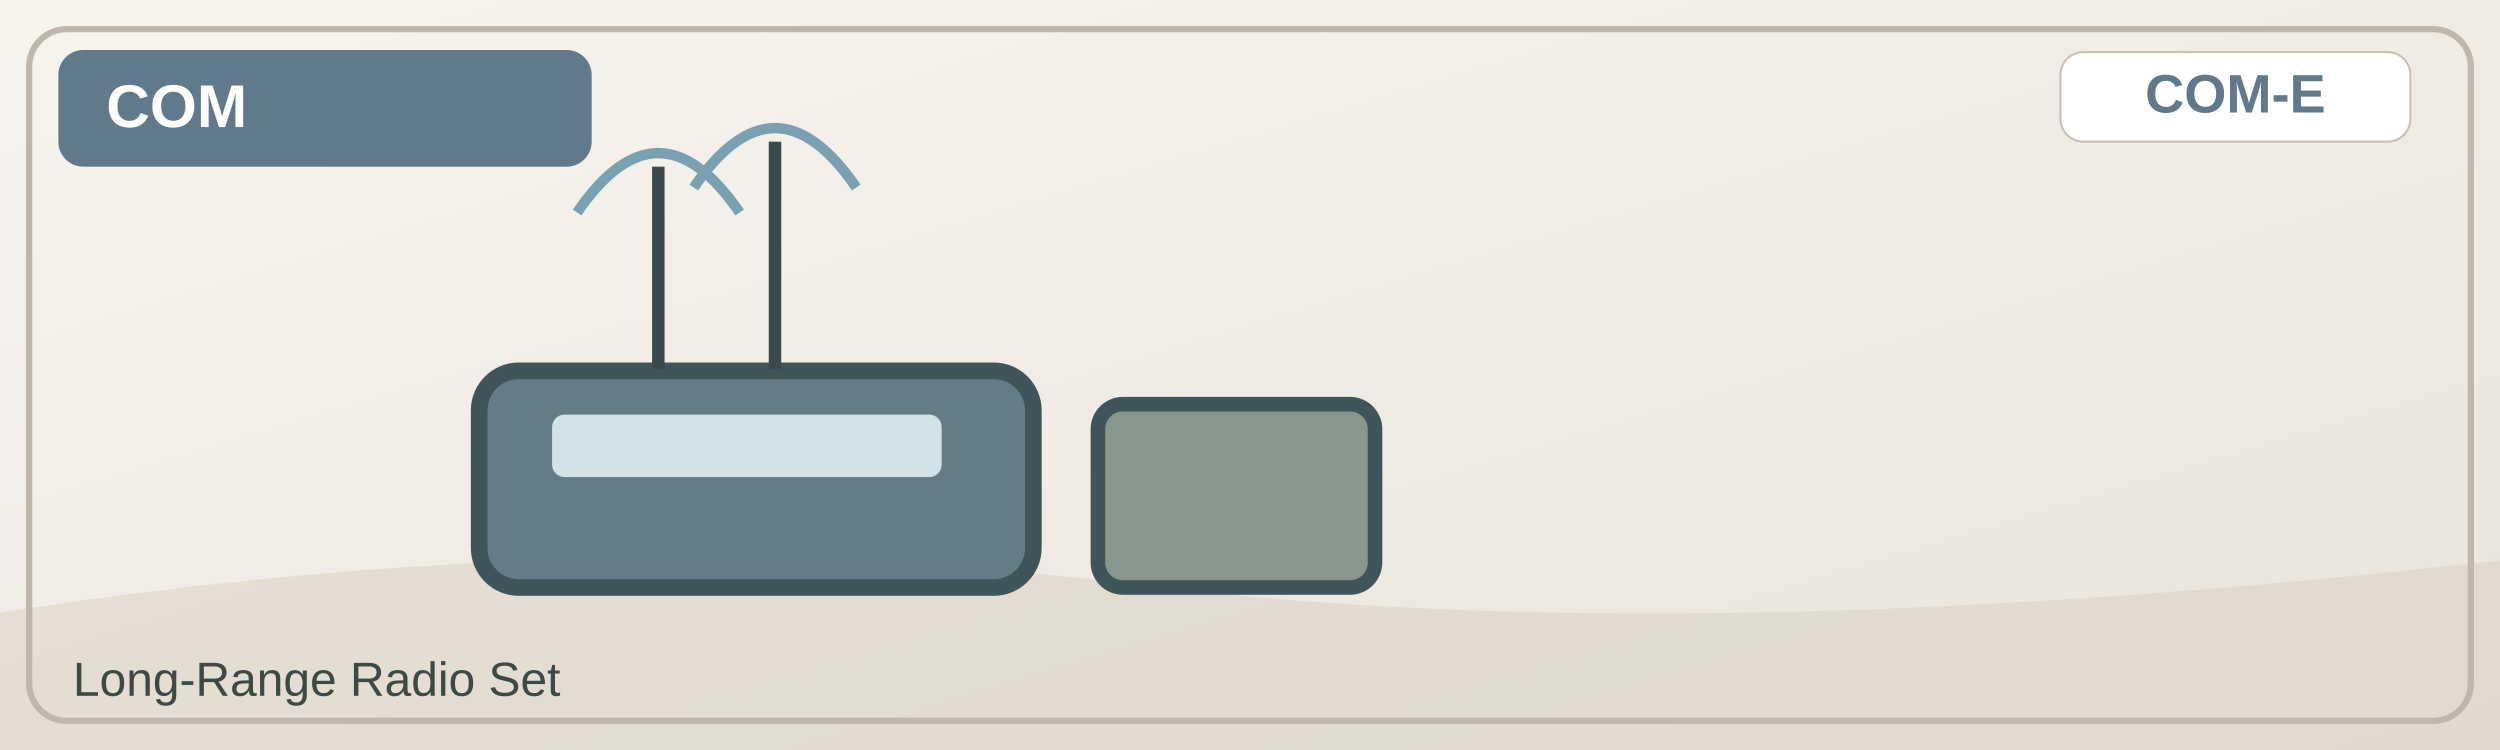
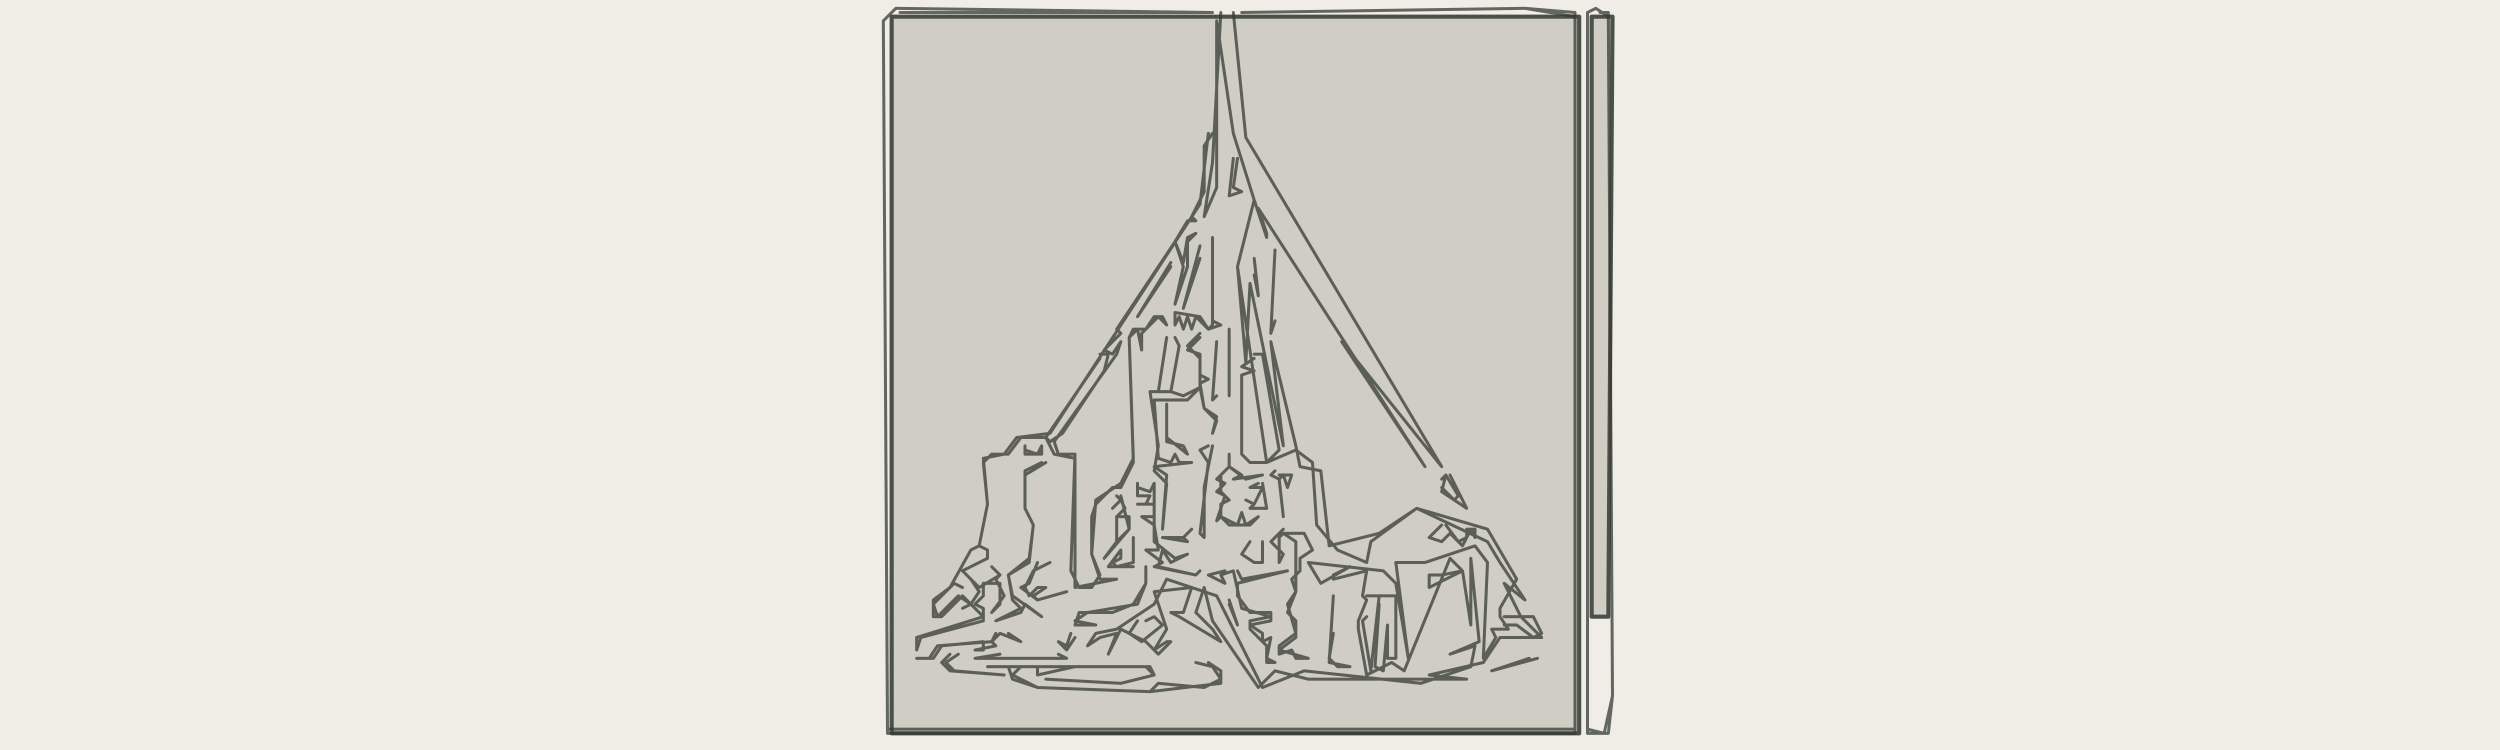
- <svg xmlns="http://www.w3.org/2000/svg" viewBox="0 0 1200 360" role="img" aria-label="Long-Range Radio Set">
-   <defs>
-     <linearGradient id="bg" x2="1" y2="1">
-       <stop stop-color="#f7f4ee" />
-       <stop offset="1" stop-color="#e9e4db" />
-     </linearGradient>
-   </defs>
-   <rect width="1200" height="360" fill="url(#bg)" />
-   <path d="M0 294 Q290 249 550 281 T1200 269 V360 H0Z" fill="#d9d2c3" opacity=".55" />
-   <rect x="28" y="24" width="256" height="56" rx="12" fill="#60798b" />
-   <text x="51" y="61" fill="#fff" font-family="Arial,sans-serif" font-size="29" font-weight="bold">COM</text>
-   <rect x="989" y="25" width="168" height="43" rx="11" fill="#fff" stroke="#c9c0b4" />
-   <text x="1073" y="54" fill="#60798b" text-anchor="middle" font-family="Arial,sans-serif" font-size="26" font-weight="bold">COM-E</text>
-   <rect x="230" y="178" width="266" height="104" rx="19" fill="#657c87" stroke="#40555a" stroke-width="8" />
-   <rect x="265" y="199" width="187" height="30" rx="6" fill="#d1e3e7" />
-   <rect x="527" y="194" width="133" height="88" rx="12" fill="#8a978c" stroke="#40555a" stroke-width="7" />
-   <path d="M316 177 V80" stroke="#3a494e" stroke-width="6" />
-   <path d="M277 102 Q316 45 355 102" fill="none" stroke="#79a1b2" stroke-width="5" />
-   <path d="M372 177 V68" stroke="#3a494e" stroke-width="6" />
-   <path d="M333 90 Q372 33 411 90" fill="none" stroke="#79a1b2" stroke-width="5" />
-   <text x="35" y="334" font-family="Arial,sans-serif" fill="#3c4945" font-size="23">Long-Range Radio Set</text>
-   <rect x="14" y="14" width="1172" height="332" rx="18" fill="none" stroke="#bfb7ab" stroke-width="3" />
+ <svg xmlns="http://www.w3.org/2000/svg" viewBox="0 0 1200 360" role="img" aria-label="SEA Game COM-E illustration">
+   <rect width="1200" height="360" fill="#f0ede6" />
+   <g>
+     <polygon points="428,8 428,352 758,352 758,8" fill="#777869" fill-opacity=".27" stroke="#4b5149" stroke-width="2" stroke-linejoin="round" />
+     <polygon points="764,8 764,296 772,296 774,8" fill="#777869" fill-opacity=".27" stroke="#4b5149" stroke-width="2" stroke-linejoin="round" />
+   </g>
+   <path d="M586,6 L582,78 L578,104 L584,90 L584,10 L592,64 L602,96 L594,128 L608,222 L622,216 L630,222 L632,252 L642,264 L656,270 L658,260 L658,260 L680,244 L714,254 L728,278 L720,292 L720,296 L724,302 L716,302 L718,306 L712,316 L714,270 L708,262 L684,270 L670,270 L676,316 L670,280 L664,274 L628,270 L634,280 L634,280 L648,272 L640,276 L640,278 L656,274 L654,286 L656,288 L652,298 L652,302 L656,324 L668,318 L674,322 L696,268 L702,274 L692,276 L686,276 L686,282 L702,274 L706,300 L706,268 L710,308 L696,314 L708,310 L706,320 L682,328 L626,322 L606,330 L584,286 L560,278 L554,290 L536,302 L526,304 L522,310 L528,306 L536,304 L532,314 L538,302 L550,308 L556,314 L562,308 L560,308 L554,312 L560,302 L554,284 L572,282 L568,294 L562,294 L566,296 L586,308 L582,302 L574,294 L578,282 L582,298 L604,330 L612,322 L628,326 L704,326 L686,324 L712,318 L720,306 L740,306 L730,296 L722,280 L732,288 L720,270 L714,260 L680,244 L662,256 L638,262 L634,226 L624,224 L622,214 L610,164 L616,214 L600,136 L598,174 L594,128 L602,96 L608,114 L608,112 L604,100 L644,162 L684,224 L644,164 L692,224 L598,66 L592,6 M430,4 L424,10 L426,352 L756,352 L756,6 L732,4 L596,6 L732,4 L756,8 L756,350 L426,350 L424,10 L430,4 L582,6 L432,6 M580,64 L576,98 L504,208 L488,210 L482,218 L472,220 L474,242 L470,262 L466,264 L456,282 L448,288 L448,296 L452,296 L462,286 L466,290 L462,292 L466,290 L472,296 L440,306 L440,312 L442,306 L472,298 L472,292 L468,290 L472,286 L472,280 L480,280 L480,290 L476,294 L482,286 L478,278 L480,276 L476,272 L480,276 L470,282 L462,274 L474,268 L474,264 L470,262 L474,242 L472,222 L476,218 L484,218 L490,210 L502,210 L506,218 L516,220 L516,282 L536,278 L528,278 L524,266 L524,248 L526,242 L534,234 L538,234 L544,222 L542,162 L546,158 L548,168 L548,160 L556,152 L560,156 L558,152 L554,152 L550,158 L544,158 L542,162 L544,220 L538,232 L526,240 L524,266 L528,276 L524,282 L518,282 L514,274 L516,218 L508,218 L506,212 L536,170 L538,164 L534,170 L530,168 L538,160 L536,158 L564,116 L568,128 L564,146 L570,128 L570,116 L574,112 L570,114 L568,126 L564,116 L570,106 L574,106 L572,104 L578,92 L578,70 L582,64 M766,4 L762,6 L762,352 L772,352 L774,334 L772,6 L768,6 M766,4 L772,8 L774,334 L770,352 L762,350 L762,8 M574,318 L582,320 L586,326 L578,330 L556,328 L552,332 L498,330 L486,324 L490,320 L498,320 L498,324 L516,320 L550,320 L554,324 L538,328 L502,326 L538,328 L554,324 L552,320 L474,320 L484,320 L486,326 L498,330 L552,332 L586,328 L586,322 L580,318 M576,160 L570,166 L576,172 L576,186 L568,190 L562,188 L566,166 L564,162 L566,166 L562,188 L556,188 L560,162 L556,188 L552,188 L556,214 L554,226 L560,232 L558,254 L560,228 L554,224 L572,222 L566,222 L564,218 L562,222 L556,220 L554,192 L570,192 L576,186 L578,196 L584,202 L582,208 L584,200 L578,196 L576,184 L580,182 L576,180 L576,170 L570,168 L576,162 M588,274 L580,276 L588,280 L586,276 L592,274 L596,292 L610,296 L600,298 L600,302 L608,310 L608,318 L612,318 L608,316 L610,306 L606,308 L606,304 L600,300 L610,298 L610,294 L600,294 L594,286 L594,280 L618,274 L596,278 L594,274 M616,254 L610,260 L616,266 L614,270 L614,258 L616,256 L622,260 L622,284 L618,290 L622,304 L614,310 L614,314 L620,312 L622,316 L628,316 L614,312 L622,306 L622,298 L618,294 L622,284 L620,278 L624,274 L624,268 L630,264 L626,256 L616,256 M546,232 L546,238 L552,238 L550,242 L546,242 L554,242 L554,248 L548,248 L554,252 L556,264 L550,264 L558,270 L554,272 L574,276 L576,274 L574,276 L556,272 L558,264 L562,270 L570,266 L564,268 L554,260 L554,232 L552,236 L546,234 M500,222 L492,226 L492,244 L496,252 L494,268 L484,276 L486,288 L490,292 L478,298 L490,294 L492,290 L500,296 L486,286 L484,276 L494,270 L496,252 L492,244 L492,228 L502,222 M590,218 L590,224 L584,230 L588,232 L584,236 L588,238 L584,250 L586,248 L590,252 L600,252 L604,248 L598,252 L596,246 L594,252 L586,248 L586,242 L590,240 L586,236 L586,228 L590,224 L596,228 L592,230 L606,228 L598,230 L590,224 M602,170 L606,170 L614,216 L608,222 L600,222 L596,218 L596,180 L602,178 L596,176 L602,172 M478,304 L476,308 L450,310 L446,316 L440,316 L448,316 L452,310 L472,308 L472,312 L468,312 L478,310 L476,308 L480,304 L490,308 L484,304 M582,114 L582,156 L580,158 L576,152 L564,150 L564,156 L566,152 L568,158 L570,152 L572,158 L574,152 L580,158 L586,156 L582,154 M550,272 L550,280 L544,290 L534,294 L518,294 L516,300 L526,300 L516,298 L522,294 L546,290 L550,280 M662,286 L670,286 L670,316 L666,316 L666,300 L664,322 L660,320 L662,290 M528,170 L532,170 L530,178 L510,208 L504,212 L502,210 L528,172 M498,270 L494,280 L490,282 L498,288 L512,284 L498,288 L496,286 L502,282 L498,282 L494,286 L492,282 L496,274 L504,270 L500,272 M580,214 L576,216 L580,222 L576,256 L578,258 L578,234 L582,214 M536,238 L538,240 L534,244 L538,240 L540,244 L536,248 L536,260 L530,268 L542,254 L538,238 M456,314 L452,318 L456,322 L482,324 L458,322 L454,318 L460,314 M656,286 L662,286 L658,322 L654,298 L656,296 M692,252 L686,258 L692,260 L696,256 L702,262 L706,254 L708,258 L708,254 L704,254 L704,258 L700,260 L694,252 M612,226 L610,228 L614,230 L616,248 L614,230 L616,228 L618,234 L620,228 L614,228 M640,286 L638,318 L648,320 L642,320 L638,316 L640,304 M466,278 L470,284 L466,290 L460,286 L450,296 L448,290 L458,280 L462,282 M480,314 L468,316 L512,316 L508,314 M562,126 L546,152 L562,128 M576,118 L568,148 L576,124 M604,232 L600,234 L606,234 L602,242 L598,240 L602,242 L600,244 L608,244 L606,232 M544,258 L544,270 L536,272 L534,270 L538,268 L538,264 L532,272 L544,272 M722,296 L736,296 L740,304 L736,306 L728,300 L722,300 M612,120 L610,160 L612,154 M560,194 L560,212 L568,214 L570,218 L560,210 M592,76 L590,94 L596,92 L592,90 L594,76 M694,228 L692,236 L704,244 L696,228 M734,316 L716,322 L738,316 M550,298 L554,296 L558,300 L548,308 L542,304 L546,298 M572,254 L568,258 L558,258 L570,260 L568,258 M590,158 L590,190 M584,164 L582,192 L584,190 M600,260 L596,266 L602,270 L606,270 L606,260 M536,248 L542,248 L542,254 L536,260 L536,254 M602,124 L604,142 L602,132 M590,288 L594,300 L590,290 M492,214 L492,218 L500,218 L500,214 L498,218 L492,216 M692,230 L694,228 L700,238 L698,240 L692,234 M514,304 L512,310 L508,308 L512,312 L516,306" fill="none" stroke="#343b35" stroke-opacity=".75" stroke-width="1.45" stroke-linecap="round" stroke-linejoin="round" />
</svg>
